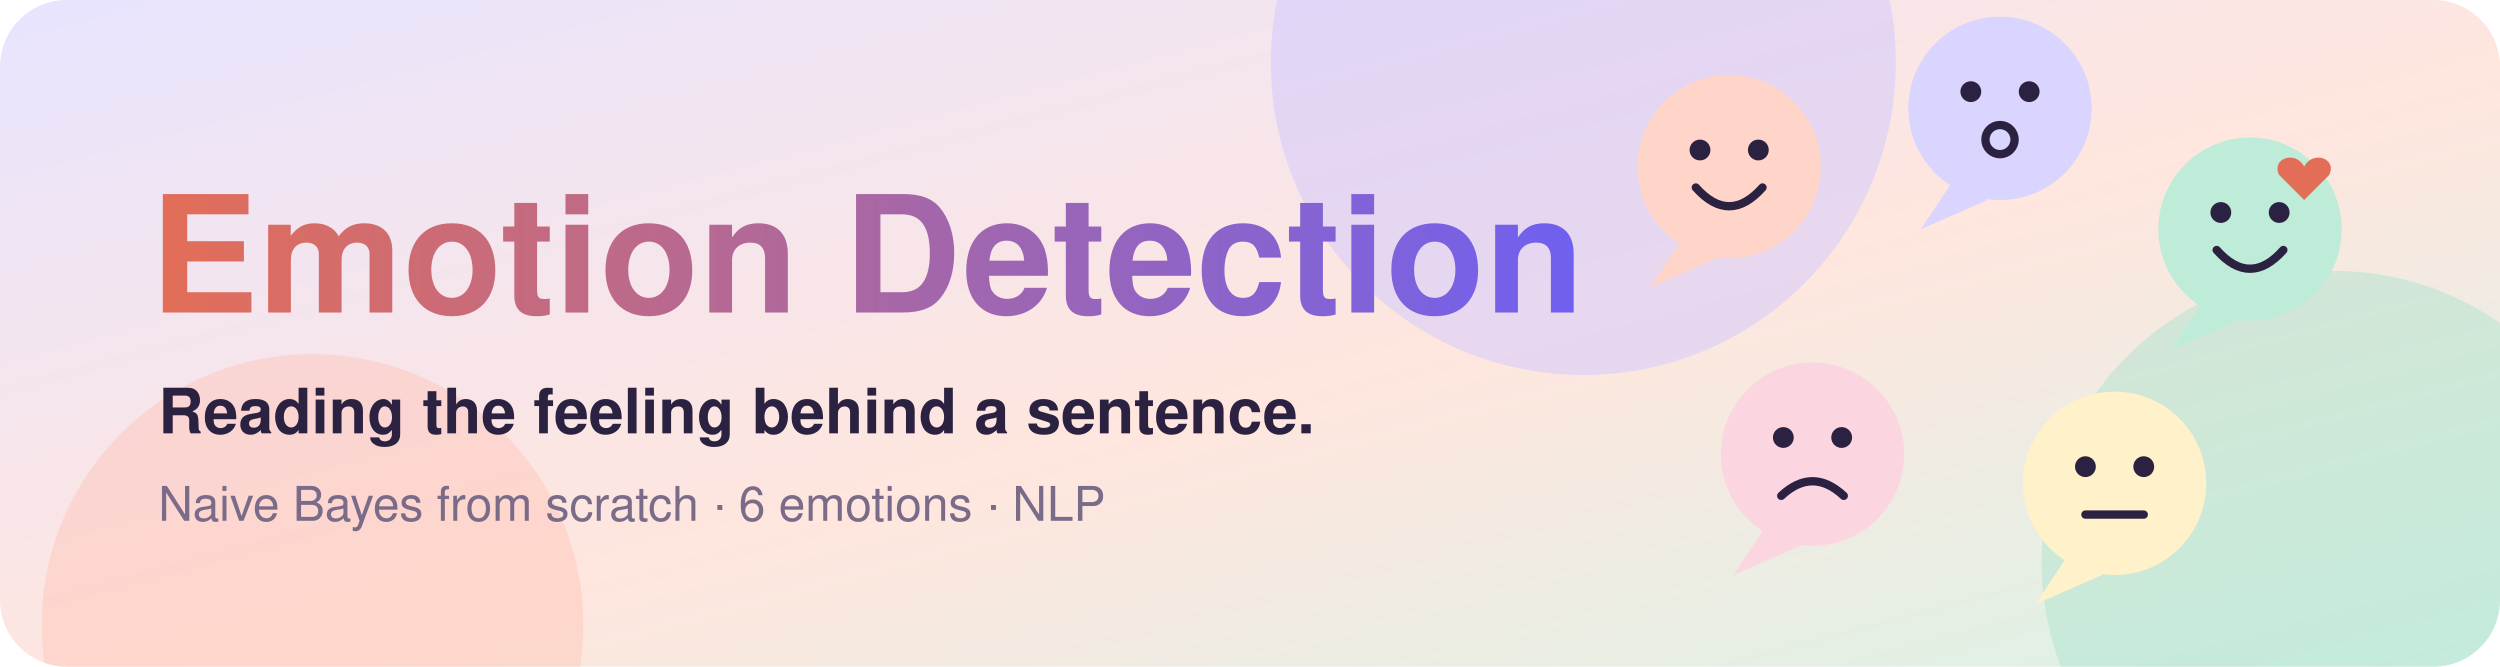
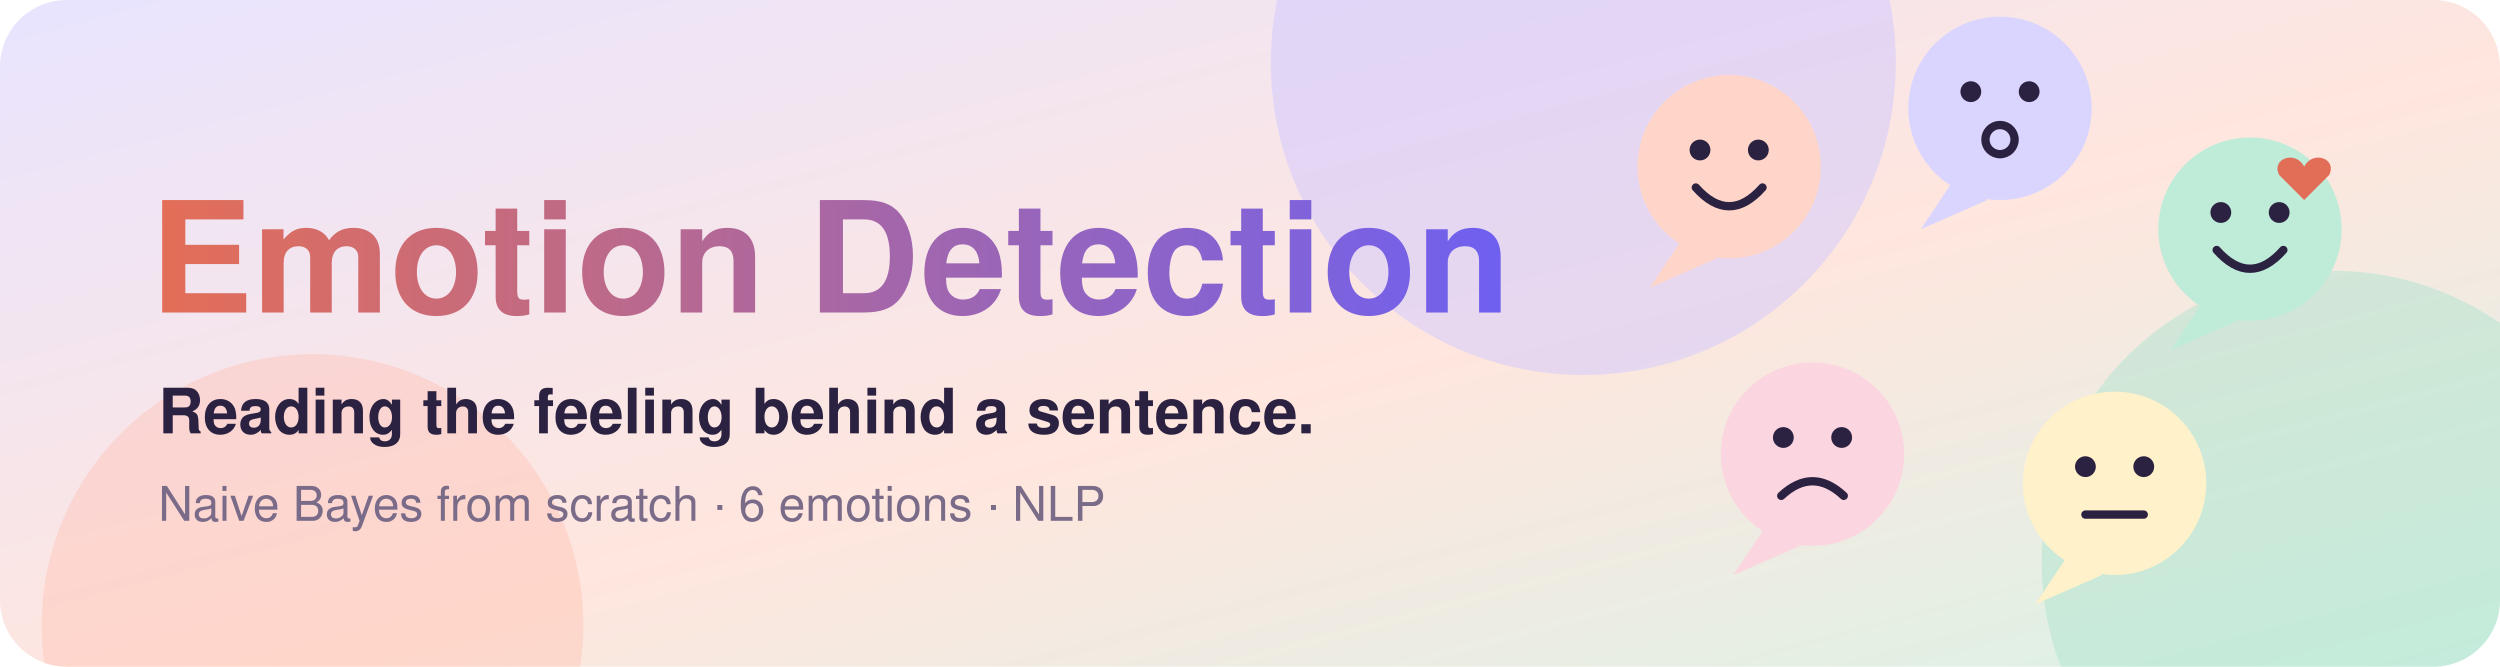
<svg xmlns="http://www.w3.org/2000/svg" viewBox="0 0 1200 320" width="1200" height="320" role="img" aria-label="Emotion Detection: Reading the feeling behind a sentence.">
  <defs>
    <linearGradient id="bg" x1="0" y1="0" x2="1" y2="1">
      <stop offset="0" stop-color="#E8E4FF" />
      <stop offset=".55" stop-color="#FFE6DE" />
      <stop offset="1" stop-color="#D9F3E7" />
    </linearGradient>
    <linearGradient id="t" x1="0" y1="0" x2="1" y2="0">
      <stop offset="0" stop-color="#E36E57" />
      <stop offset="1" stop-color="#6F60F0" />
    </linearGradient>
    <clipPath id="c">
      <rect width="1200" height="320" rx="32" />
    </clipPath>
    <path id="s" d="M0-14C2-4 4-2 14 0 4 2 2 4 0 14-2 4-4 2-14 0-4-2-2-4 0-14Z" />
    <path id="pin" d="M0 0C-5-9-22-20-22-37a22 22 0 0 1 44 0C22-20 5-9 0 0Z" />
  </defs>
  <style>
.blob{animation:drift 11s ease-in-out infinite alternate}.b2{animation-duration:14s;animation-direction:alternate-reverse}.b3{animation-duration:17s}
.bob{animation:bob 3.4s ease-in-out infinite}.d1{animation-delay:-.9s}.d2{animation-delay:-1.8s}.d3{animation-delay:-2.6s}
.walk{stroke-dasharray:3 15;animation:walk 3s linear infinite}
.tw{animation:tw 3.2s ease-in-out infinite}.t2{animation-delay:-1s}.t3{animation-delay:-2s}
.rise{animation:rise .9s ease-out both}.r2{animation-delay:.2s}
@keyframes drift{to{transform:translate(40px,-20px) scale(1.12)}}
@keyframes bob{0%,100%{transform:translateY(0)}50%{transform:translateY(-10px)}}
@keyframes walk{to{stroke-dashoffset:-54}}
@keyframes tw{0%,100%{opacity:.35}50%{opacity:1}}
@keyframes rise{from{opacity:0;transform:translateY(16px)}}
@media (prefers-reduced-motion:reduce){*{animation:none!important}}
</style>
  <g clip-path="url(#c)">
    <rect width="1200" height="320" fill="url(#bg)" />
    <circle class="blob" cx="150" cy="300" r="130" fill="#FFB4A2" opacity=".32" />
    <circle class="blob b2" cx="760" cy="30" r="150" fill="#CFC8FF" opacity=".5" />
    <circle class="blob b3" cx="1120" cy="270" r="140" fill="#A9E3CD" opacity=".45" />
    <g transform="translate(760 0)">
      <g transform="translate(70 80)">
        <g class="bob">
          <path d="M-22 34l-16 24 32-14z" fill="#FFD5C9" />
          <circle r="44" fill="#FFD5C9" />
          <circle cx="-14" cy="-8" r="5" fill="#2B2140" />
          <circle cx="14" cy="-8" r="5" fill="#2B2140" />
          <path d="M-16 10q16 18 32 0" fill="none" stroke="#2B2140" stroke-width="4" stroke-linecap="round" />
        </g>
      </g>
      <g transform="translate(200 52)">
        <g class="bob d1">
          <path d="M-22 34l-16 24 32-14z" fill="#DAD5FF" />
          <circle r="44" fill="#DAD5FF" />
          <circle cx="-14" cy="-8" r="5" fill="#2B2140" />
          <circle cx="14" cy="-8" r="5" fill="#2B2140" />
          <circle cy="15" r="7" fill="none" stroke="#2B2140" stroke-width="4" />
        </g>
      </g>
      <g transform="translate(320 110)">
        <g class="bob d2">
          <path d="M-22 34l-16 24 32-14z" fill="#BFEBD9" />
          <circle r="44" fill="#BFEBD9" />
          <circle cx="-14" cy="-8" r="5" fill="#2B2140" />
          <circle cx="14" cy="-8" r="5" fill="#2B2140" />
          <path d="M-16 10q16 18 32 0" fill="none" stroke="#2B2140" stroke-width="4" stroke-linecap="round" />
          <path d="M26-30c4-8 16-4 12 4l-12 12-12-12c-4-8 8-12 12-4z" fill="#E36E57" />
        </g>
      </g>
      <g transform="translate(110 218)">
        <g class="bob d3">
          <path d="M-22 34l-16 24 32-14z" fill="#FBD5E0" />
          <circle r="44" fill="#FBD5E0" />
          <circle cx="-14" cy="-8" r="5" fill="#2B2140" />
          <circle cx="14" cy="-8" r="5" fill="#2B2140" />
          <path d="M-15 20q15-14 30 0" fill="none" stroke="#2B2140" stroke-width="4" stroke-linecap="round" />
        </g>
      </g>
      <g transform="translate(255 232)">
        <g class="bob">
          <path d="M-22 34l-16 24 32-14z" fill="#FFF1C9" />
          <circle r="44" fill="#FFF1C9" />
          <circle cx="-14" cy="-8" r="5" fill="#2B2140" />
          <circle cx="14" cy="-8" r="5" fill="#2B2140" />
          <path d="M-14 15h28" stroke="#2B2140" stroke-width="4" stroke-linecap="round" />
        </g>
      </g>
    </g>
    <g font-family="-apple-system,BlinkMacSystemFont,'Segoe UI',Helvetica,Arial,sans-serif">
-       <text class="rise" x="72" y="150" font-size="78" font-weight="800" fill="url(#t)">Emotion Detection</text>
+       <text class="rise" x="72" y="150" font-size="74" font-weight="800" fill="url(#t)">Emotion Detection</text>
      <text class="rise r2" x="76" y="208" font-size="30" font-weight="700" fill="#2B2140">Reading the feeling behind a sentence.</text>
      <text class="rise r2" x="76" y="250" font-size="23" fill="#7A6B88">Naive Bayes from scratch · 6 emotions · NLP</text>
    </g>
  </g>
</svg>
